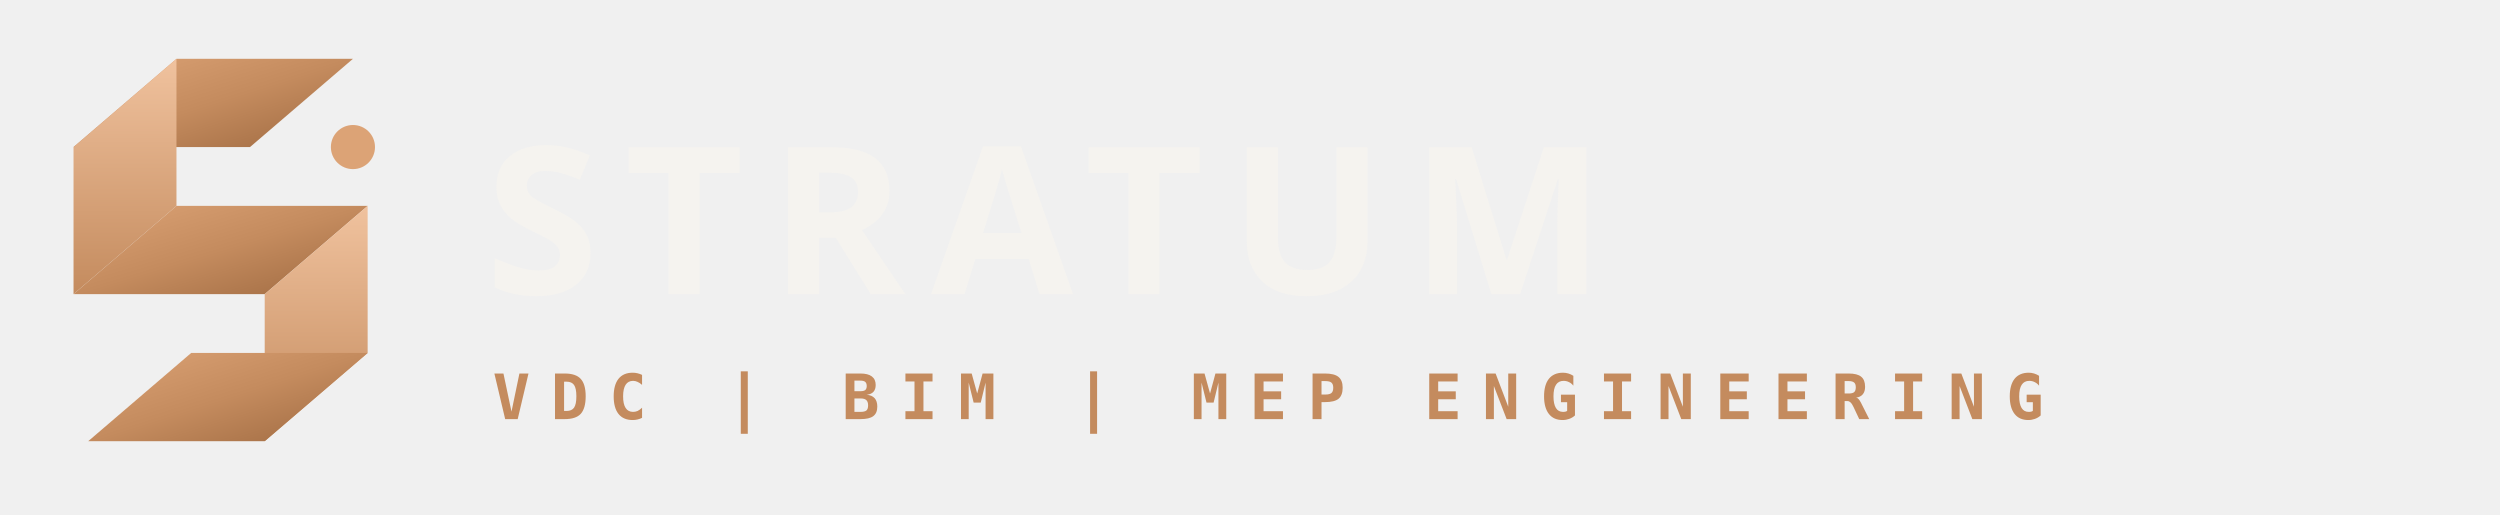
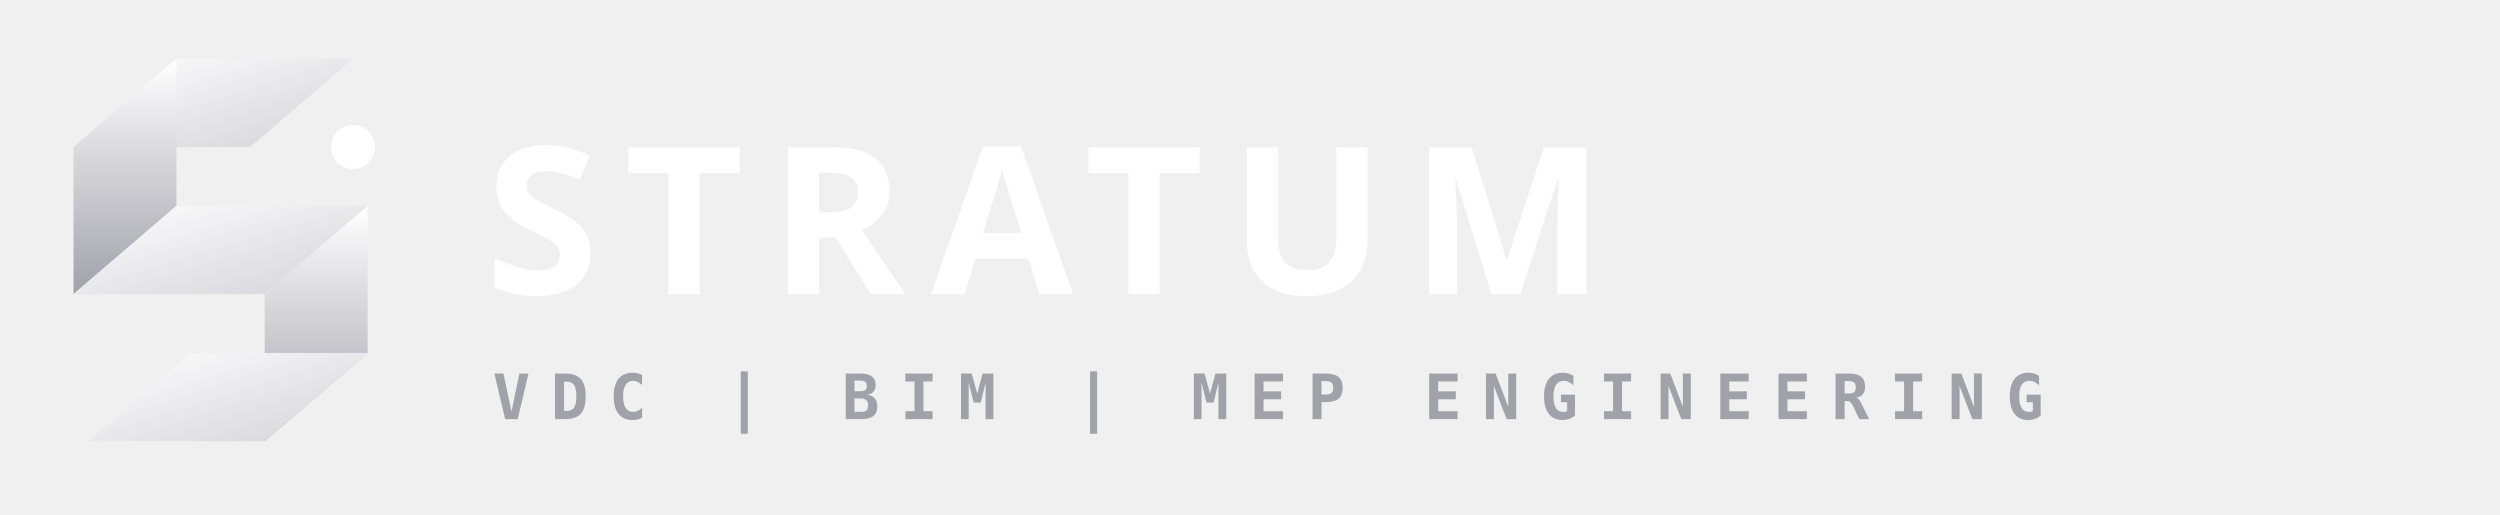
<svg xmlns="http://www.w3.org/2000/svg" viewBox="0 0 340 70" width="340" height="70" fill="none">
  <defs>
-     <linearGradient id="bronzeGrad" x1="0%" y1="0%" x2="100%" y2="100%">
-       <stop offset="0%" stop-color="#DCA376" />
-       <stop offset="50%" stop-color="#C48B5E" />
-       <stop offset="100%" stop-color="#9E6940" />
+     <linearGradient id="monoGrad" x1="0%" y1="0%" x2="100%" y2="100%">
+       <stop offset="0%" stop-color="#FFFFFF" />
+       <stop offset="60%" stop-color="#E4E4E7" />
+       <stop offset="100%" stop-color="#D4D4D8" />
    </linearGradient>
-     <linearGradient id="bronzeLight" x1="0%" y1="0%" x2="0%" y2="100%">
-       <stop offset="0%" stop-color="#F0C29E" />
-       <stop offset="100%" stop-color="#C48B5E" />
+     <linearGradient id="monoLight" x1="0%" y1="0%" x2="0%" y2="100%">
+       <stop offset="0%" stop-color="#FFFFFF" />
+       <stop offset="100%" stop-color="#A1A1AA" />
    </linearGradient>
  </defs>
  <g transform="translate(6, 6)">
-     <path d="M4 14 L28 14 L42 2 L18 2 Z" fill="url(#bronzeGrad)" />
-     <path d="M4 14 L18 2 L18 22 L4 34 Z" fill="url(#bronzeLight)" />
-     <path d="M4 34 L18 22 L44 22 L30 34 Z" fill="url(#bronzeGrad)" />
-     <path d="M30 34 L44 22 L44 42 L30 54 Z" fill="url(#bronzeLight)" />
-     <path d="M6 54 L30 54 L44 42 L20 42 Z" fill="url(#bronzeGrad)" />
-     <circle cx="42" cy="14" r="3" fill="#DCA376" />
+     <path d="M4 14 L28 14 L42 2 L18 2 Z" fill="url(#monoGrad)" />
+     <path d="M4 14 L18 2 L18 22 L4 34 Z" fill="url(#monoLight)" />
+     <path d="M4 34 L18 22 L44 22 L30 34 Z" fill="url(#monoGrad)" />
+     <path d="M30 34 L44 22 L44 42 L30 54 Z" fill="url(#monoLight)" />
+     <path d="M6 54 L30 54 L44 42 L20 42 Z" fill="url(#monoGrad)" />
+     <circle cx="42" cy="14" r="3" fill="#FFFFFF" />
  </g>
  <g transform="translate(66, 10)">
-     <text x="0" y="30" font-family="'Space Grotesk', 'Plus Jakarta Sans', sans-serif" font-size="28" font-weight="800" letter-spacing="3.5" fill="#F5F3EF">STRATUM</text>
-     <text x="1" y="47" font-family="'JetBrains Mono', 'Plus Jakarta Sans', monospace" font-size="8.5" font-weight="600" letter-spacing="2.8" fill="#C48B5E">VDC | BIM | MEP ENGINEERING</text>
+     <text x="0" y="30" font-family="'Space Grotesk', 'Plus Jakarta Sans', sans-serif" font-size="28" font-weight="800" letter-spacing="3.5" fill="#FFFFFF">STRATUM</text>
+     <text x="1" y="47" font-family="'JetBrains Mono', 'Plus Jakarta Sans', monospace" font-size="8.5" font-weight="600" letter-spacing="2.8" fill="#A1A1AA">VDC | BIM | MEP ENGINEERING</text>
  </g>
</svg>
